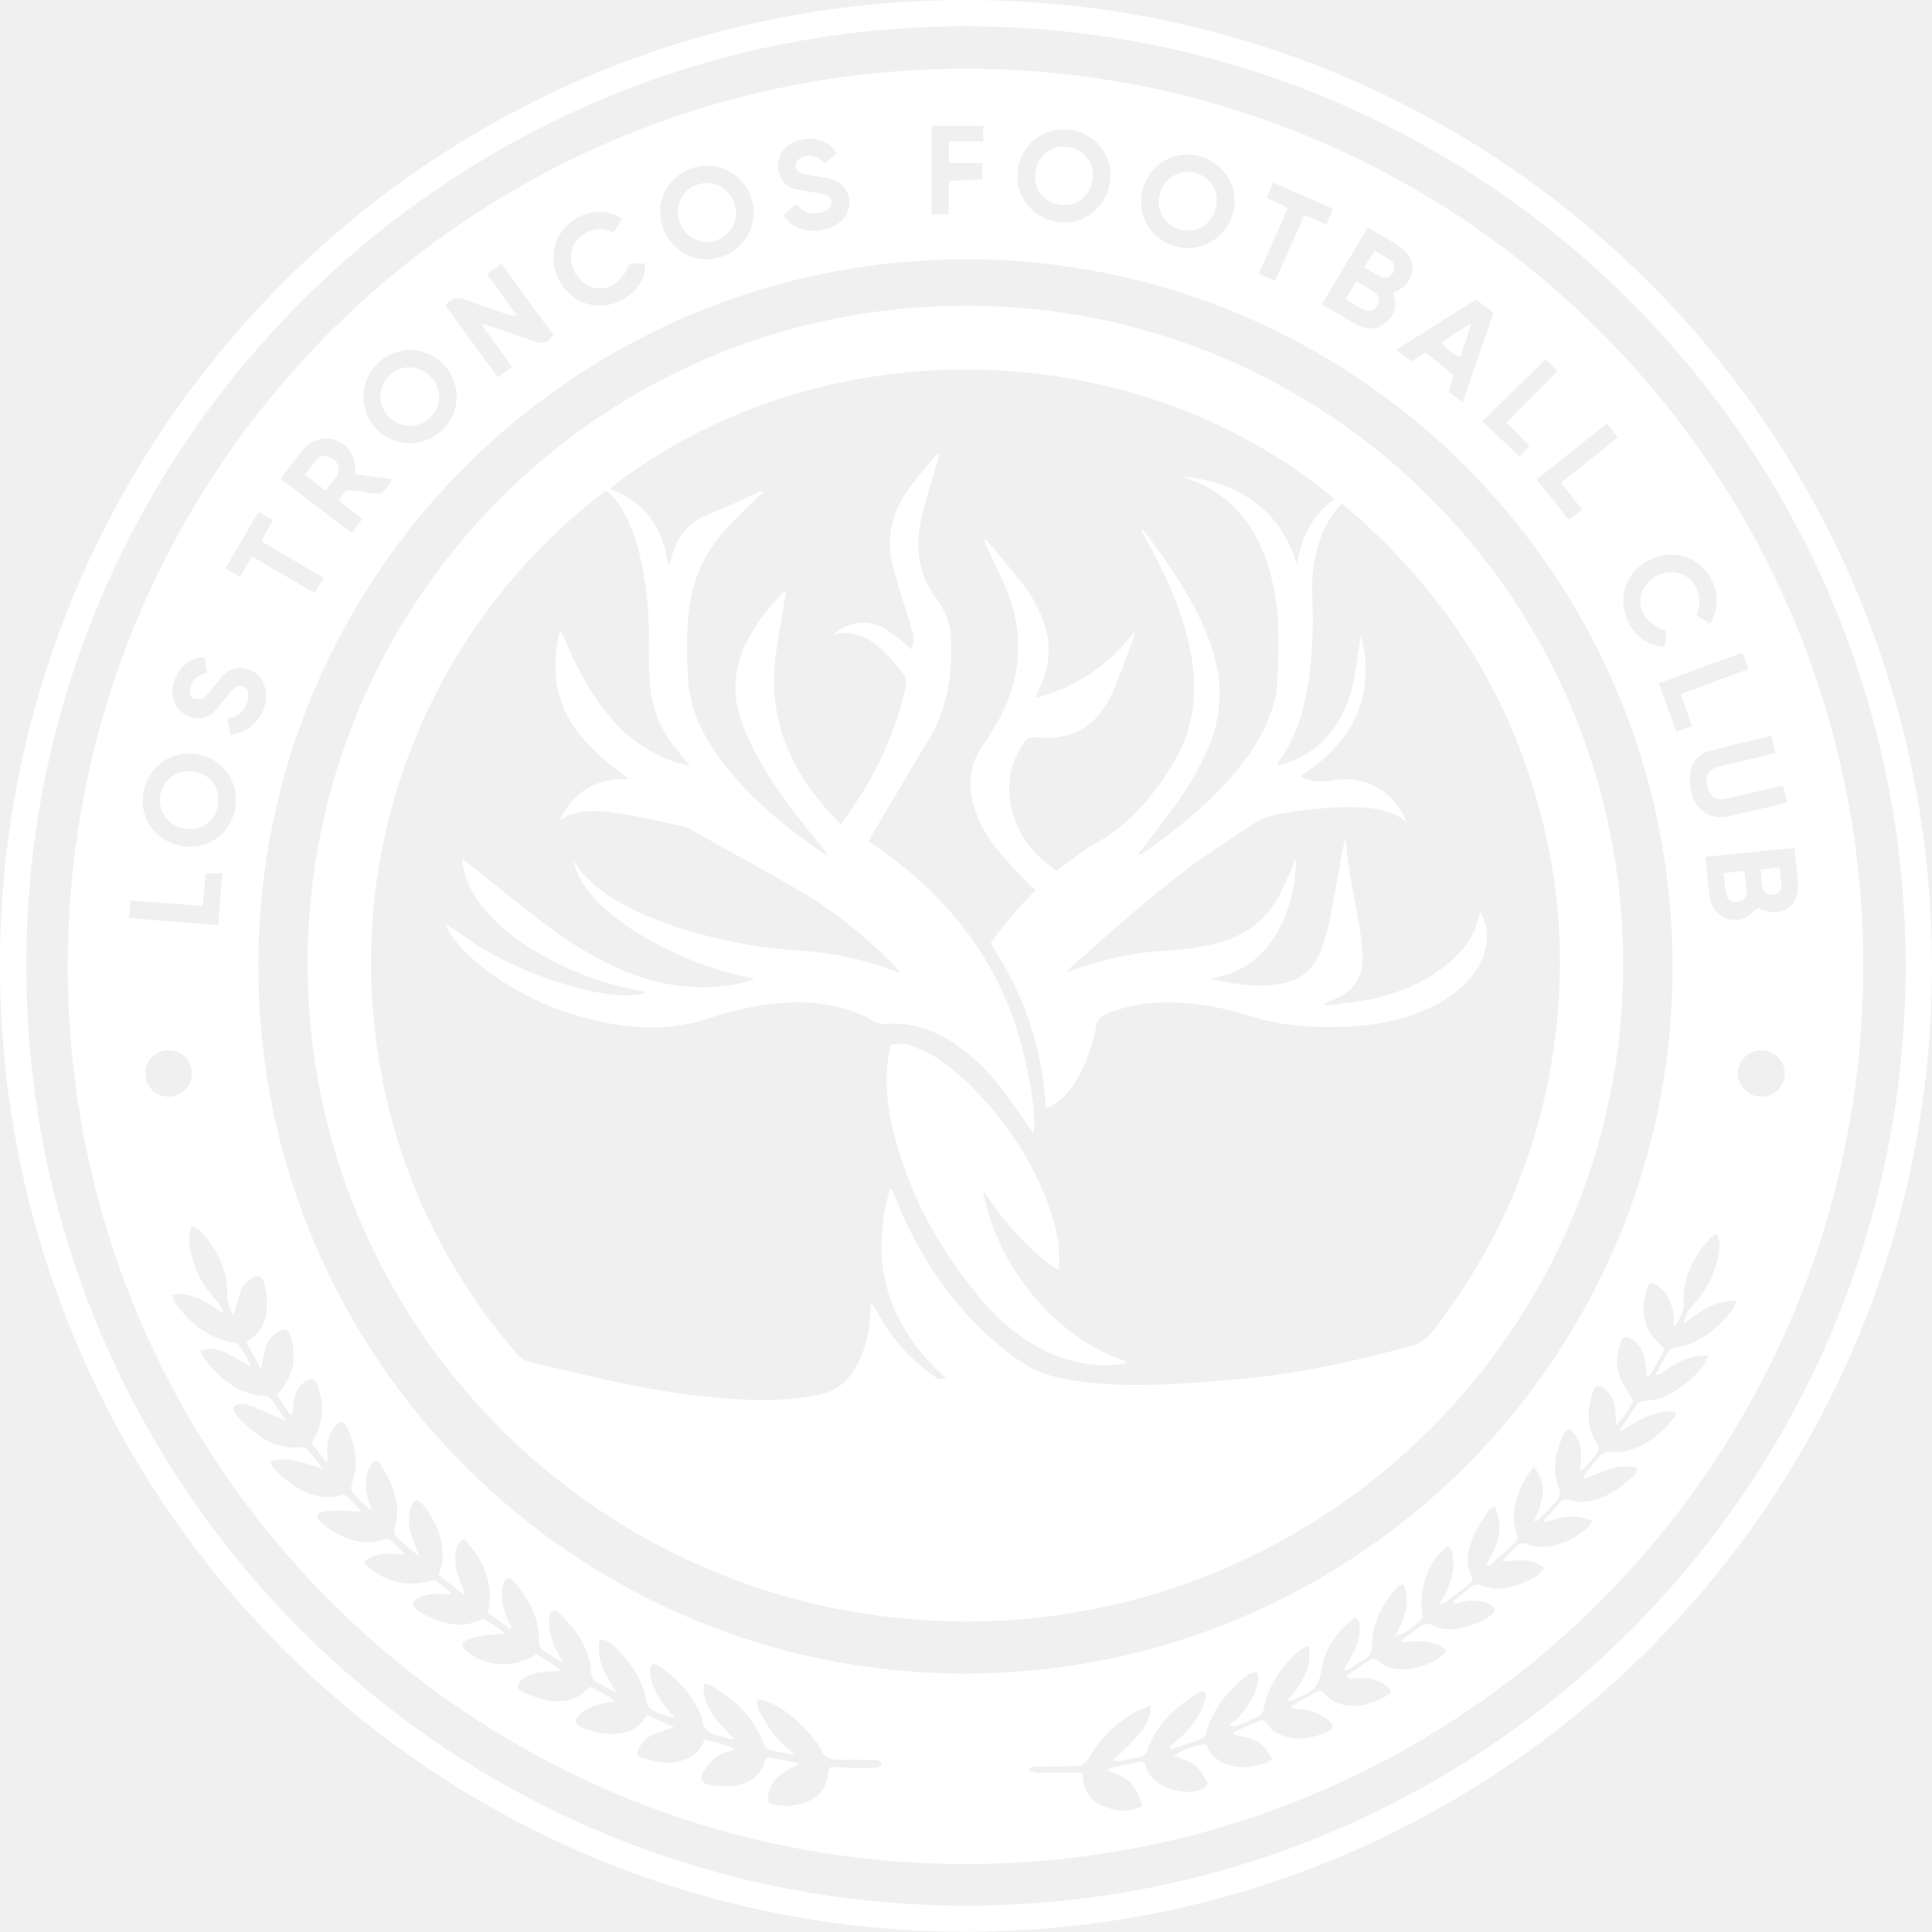
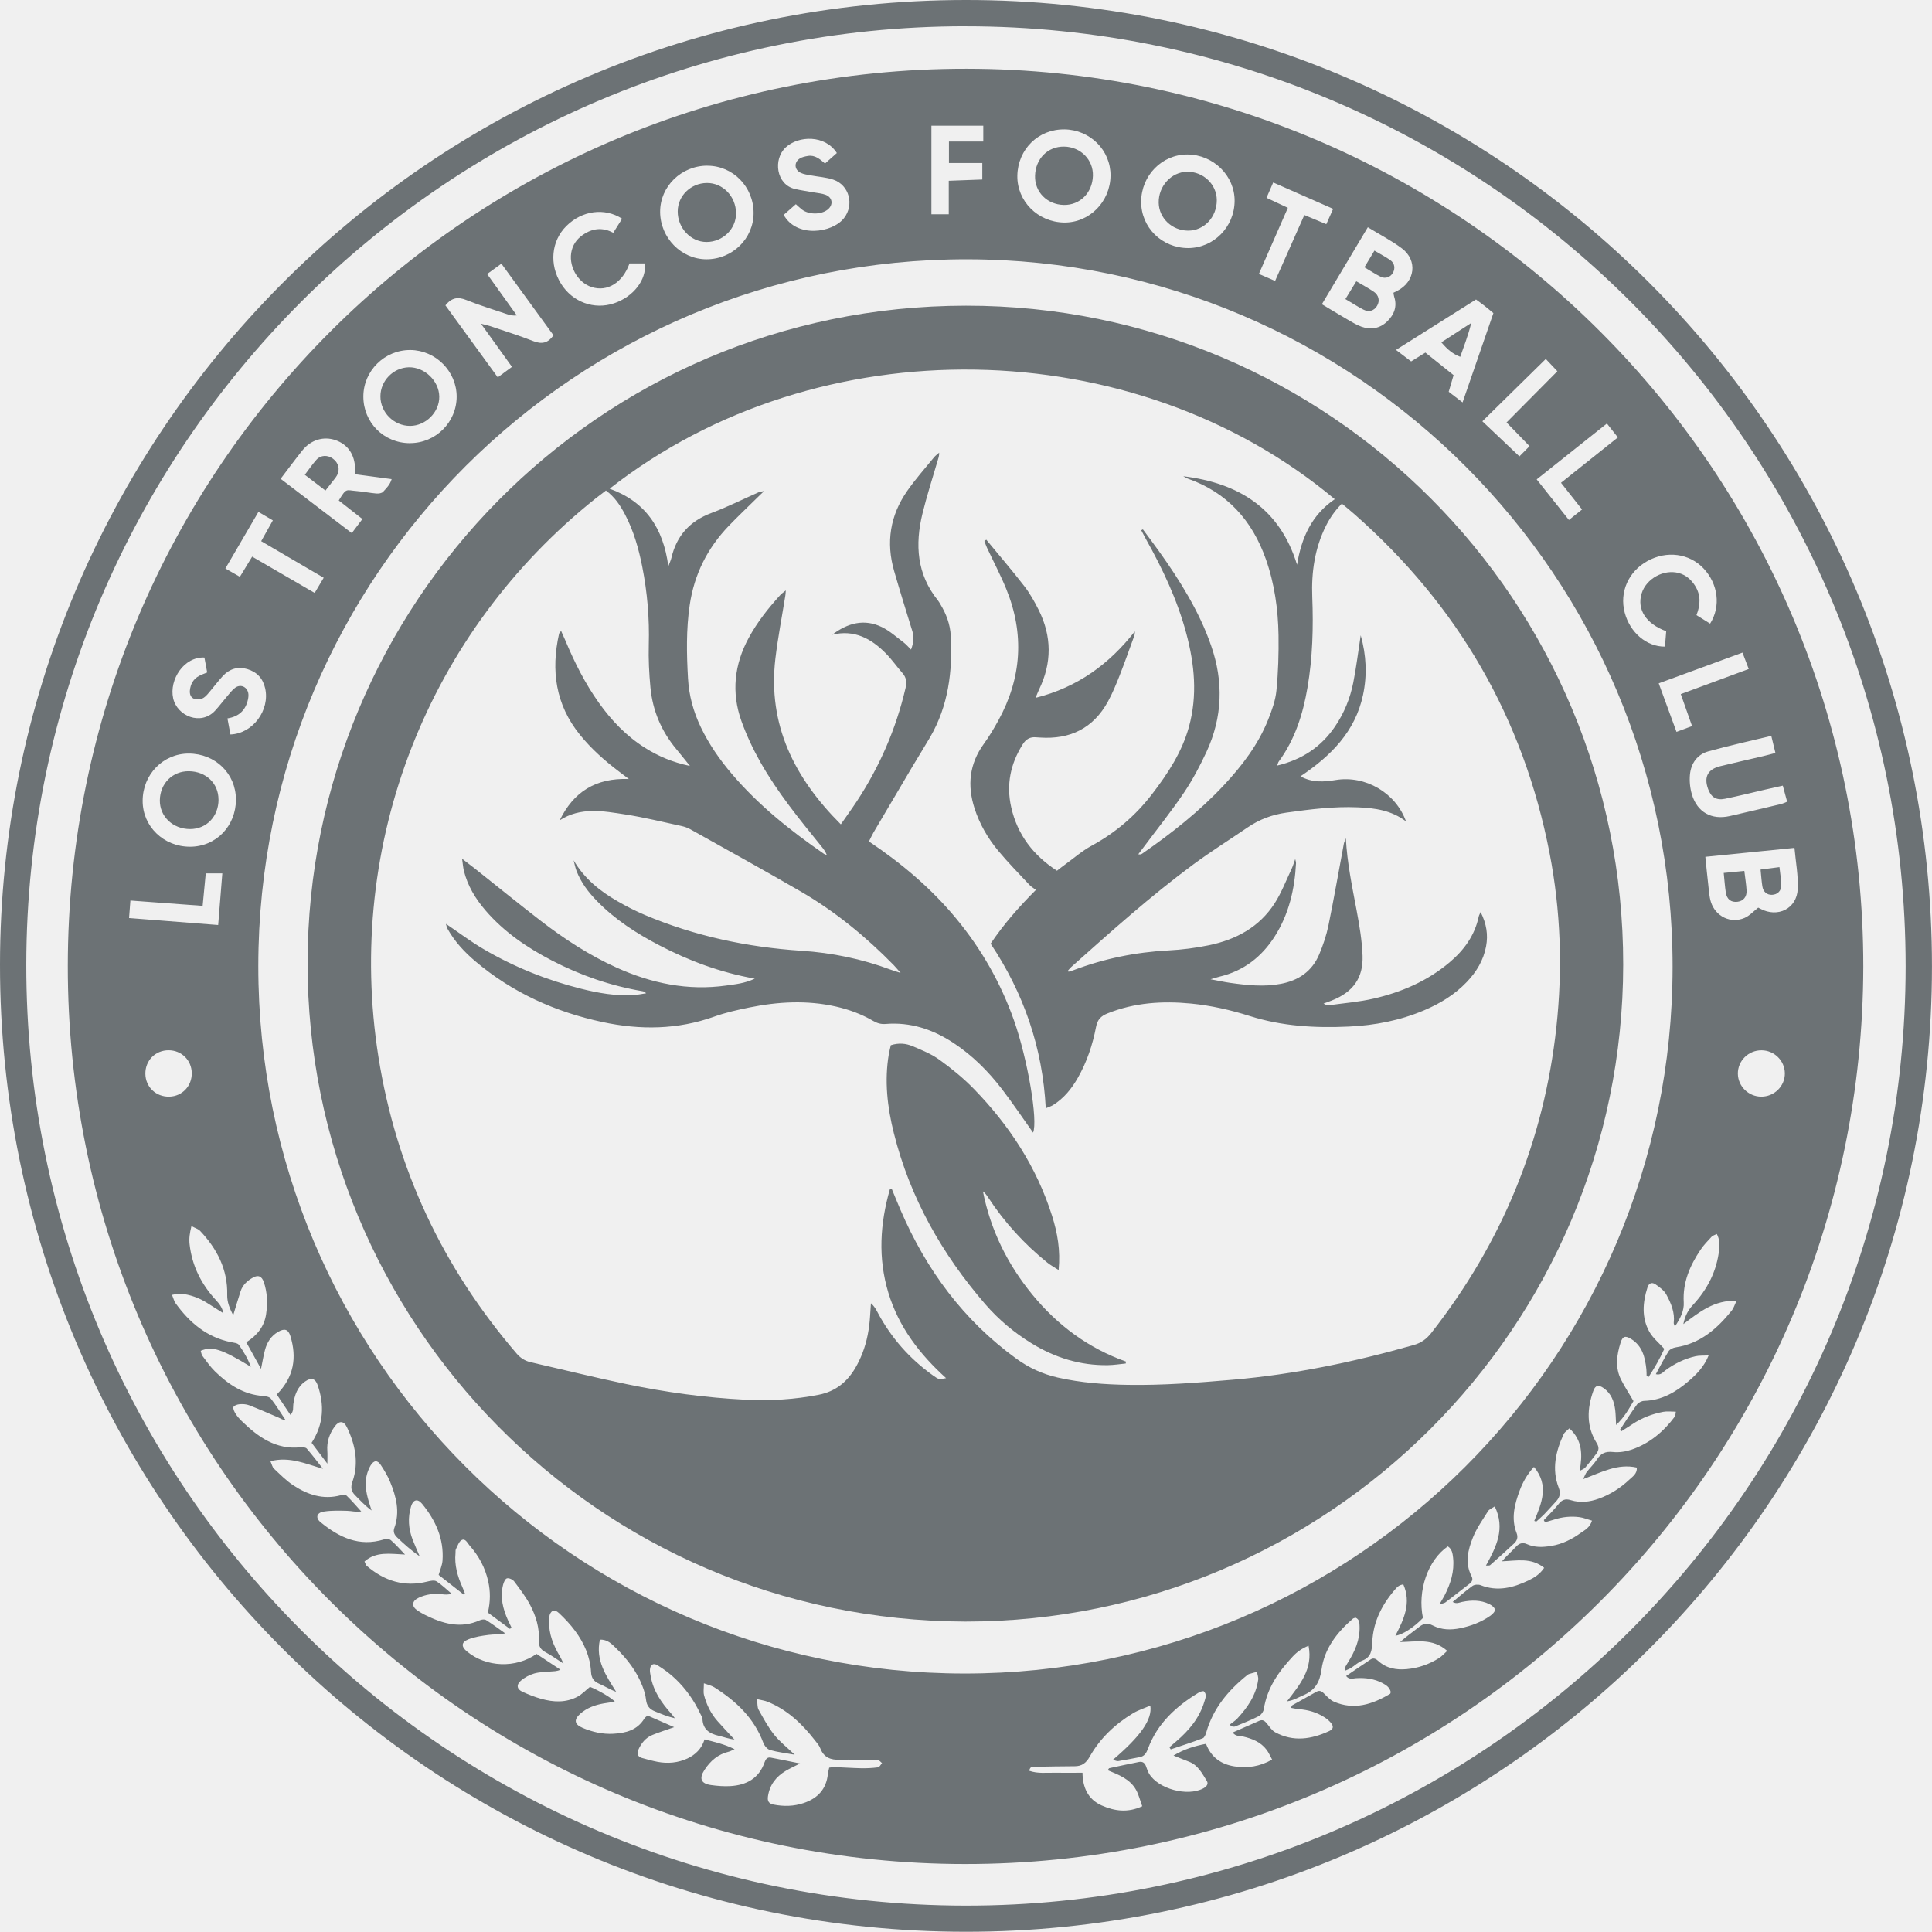
<svg xmlns="http://www.w3.org/2000/svg" width="700" height="700" fill="none">
-   <g fill="#fff" clip-path="url(#a)">
+   <g fill="#6c7275" clip-path="url(#a)">
    <path d="M349.822 699.914C156.301 699.814-.058 543.07 0 349.55.057 158.629 154.616.043 349.964 0c193.72-.043 350.079 156.73 350.022 350.221-.057 193.335-156.902 349.808-350.179 349.693h.015Zm0-690.402C162.128 9.512 9.74 161.757 9.526 349.45 9.312 537.743 161.5 690.26 349.793 690.445c187.964.186 340.595-152.273 340.652-340.266.058-188.222-152.359-340.667-340.638-340.653l.015-.014Z" />
    <path d="M675.107 350.236c-.343 179.852-145.548 325.242-325.471 325.142-179.938-.1-325.214-145.647-325.071-325.485.143-179.895 145.69-325.128 325.585-324.985 179.624.128 325.028 145.947 324.957 325.328Zm-69.096.1c.071-141.363-114.356-256.19-255.504-256.39-141.92-.214-256.846 114.313-256.918 256.018-.071 141.491 114.513 256.318 255.847 256.389 141.734.072 256.503-114.441 256.575-256.017ZM100.345 505.18c6.212-6.312 7.241-13.339 4.87-21.08-.771-2.514-2.142-2.885-4.456-1.542-2.557 1.485-4 3.784-4.742 6.527-.557 2.056-.885 4.17-1.442 6.883a3529.281 3529.281 0 0 0-5.342-9.626c4.114-2.599 6.556-5.884 7.184-10.211.571-3.899.471-7.812-.843-11.626-.728-2.099-1.985-2.685-3.913-1.614-2.056 1.143-3.77 2.685-4.513 5.028-.9 2.77-1.714 5.57-2.656 8.64-1.243-2.456-2.228-4.684-2.171-7.341.228-9.183-3.642-16.709-9.797-23.222-.686-.728-1.814-1.028-3.157-1.757-.642 2.571-.914 4.528-.671 6.627.9 7.855 4.285 14.525 9.597 20.252 1.171 1.271 2.185 2.542 2.657 4.699l-6.084-3.842a21.758 21.758 0 0 0-9.398-3.256c-.9-.1-1.856.242-3.142.442.557 1.357.757 2.285 1.257 2.999 5.084 7.027 11.34 12.383 20.152 14.14.985.199 2.37.314 2.828.971 1.628 2.371 3.184 4.827 4.327 7.955-10.554-6.456-14.025-7.57-18.167-5.799.2.6.243 1.328.615 1.828 1.456 1.928 2.842 3.956 4.556 5.627 4.87 4.771 10.368 8.427 17.48 8.912.972.072 2.286.329 2.8.986 1.914 2.471 3.556 5.156 5.298 7.755-1.085-.043-1.713-.543-2.427-.857-3.571-1.542-7.156-3.113-10.783-4.527-1.043-.4-2.285-.472-3.414-.386-.814.057-2.028.457-2.256 1.014-.243.628.314 1.7.757 2.428.6.971 1.385 1.857 2.213 2.656 5.942 5.77 12.368 10.44 21.323 9.512.743-.071 1.828 0 2.243.457 2.056 2.357 3.941 4.87 5.884 7.327-6.213-1.757-11.983-4.528-19.038-2.742.543 1.185.7 2.156 1.271 2.685 2.257 2.113 4.47 4.384 7.041 6.07 5.156 3.37 10.754 5.284 17.067 3.613.714-.186 1.828-.272 2.256.143 1.857 1.785 3.528 3.77 5.27 5.684-1.956.314-3.499-.172-5.055-.214-2.857-.072-5.77-.172-8.57.285-2.556.414-3.027 2.285-1.071 3.871 6.699 5.455 13.954 8.983 22.923 6.212.757-.228 1.985-.185 2.528.286 1.699 1.457 3.17 3.171 5.113 5.184-5.485-.243-10.483-1.199-14.682 2.528.371.757.471 1.271.771 1.543 6.427 5.512 13.682 7.84 22.108 5.698 1.029-.257 2.457-.543 3.2-.057 1.985 1.271 3.684 2.971 5.498 4.499-1.314.4-2.413.314-3.499.171-2.928-.357-5.77.029-8.441 1.271-2.527 1.186-2.685 3.114-.414 4.642a24.053 24.053 0 0 0 2.685 1.571c6.384 3.17 12.868 5.113 19.895 1.942.643-.285 1.714-.414 2.242-.071 2.371 1.499 4.628 3.199 6.927 4.813-2.199.514-4.127.314-6.013.571-2.485.329-5.041.686-7.341 1.614-2.599 1.043-2.627 2.614-.499 4.385 6.955 5.755 17.623 6.198 25.221.885 2.828 1.871 5.742 3.785 8.641 5.713-1.228.628-2.314.557-3.399.657-2.057.171-4.185.171-6.141.742a13.342 13.342 0 0 0-4.785 2.585c-1.742 1.514-1.457 3.114.6 4.042 2.199 1 4.47 1.9 6.784 2.542 4.427 1.243 8.926 1.457 13.125-.771 1.657-.885 2.999-2.342 4.527-3.57 3 1.142 8.141 4.184 9.041 5.413-1.414.2-2.785.357-4.128.599-3.099.543-6.027 1.614-8.412 3.714-2.456 2.185-2.142 3.884.843 5.141 3.556 1.5 7.255 2.342 11.126 2.128 4.513-.257 8.683-1.285 11.254-5.541.228-.372.643-.614 1.128-1.071 3.114 1.356 6.198 2.713 9.655 4.227-2.971 1.043-5.442 1.828-7.841 2.799-2.471 1-4.07 2.971-5.127 5.356-.6 1.385-.3 2.542 1.285 2.999 1.885.543 3.77 1.043 5.699 1.414 3.727.7 7.44.343 10.825-1.242 2.814-1.329 5.113-3.471 6.17-6.898 3.656.942 7.127 1.699 10.883 3.541-1.071.472-1.557.772-2.071.9-3.928.929-6.698 3.328-8.855 6.641-1.999 3.085-1.285 4.956 2.428 5.47 2.271.314 4.613.5 6.898.372 5.856-.329 10.412-2.757 12.468-8.641.372-1.071.957-1.928 2.228-1.685 3.357.628 6.684 1.328 10.626 2.128-2.142 1.099-3.727 1.799-5.184 2.67-3.528 2.114-5.856 5.085-6.456 9.298-.257 1.785.415 2.599 2.043 2.928 3.684.714 7.326.657 10.911-.557 5.027-1.7 8.169-4.985 8.755-10.44.086-.772.314-1.543.485-2.385.7-.086 1.257-.229 1.814-.215 3.228.129 6.456.357 9.669.429a40.983 40.983 0 0 0 6.213-.329c.542-.071.957-.985 1.442-1.528-.485-.4-.914-.985-1.456-1.142-.629-.186-1.372.028-2.057.014-3.913-.029-7.841-.229-11.754-.086-3.356.114-5.827-.828-7.113-4.184-.399-1.043-1.213-1.957-1.928-2.857-4.655-5.998-10.04-11.125-17.224-14.01-.999-.4-2.099-.529-3.784-.929.242 1.714.1 2.942.585 3.814 1.728 3.099 3.428 6.269 5.613 9.04 2.014 2.542 4.67 4.599 7.47 7.284-3.342-.6-6.199-.914-8.941-1.7-.985-.285-2.028-1.556-2.414-2.599-3.356-8.998-9.897-15.139-17.752-20.109-.986-.628-2.214-.871-3.785-1.457 0 1.814-.243 3.085.043 4.228.9 3.499 2.457 6.712 4.87 9.44 2 2.271 4.099 4.47 6.156 6.684-2.043-.186-3.828-.914-5.699-1.342-3.313-.757-5.713-2.257-5.884-6.056-.028-.643-.471-1.285-.771-1.914-2.228-4.741-5.199-8.983-8.969-12.596-1.971-1.9-4.228-3.557-6.57-4.985-1.585-.971-2.656-.143-2.728 1.728-.028.686.129 1.371.243 2.057.914 5.456 3.899 9.769 7.498 13.768.471.514.871 1.099 1.3 1.656-2.657-.599-4.97-1.571-7.298-2.527-1.871-.757-2.9-2.014-3.142-4.114-.186-1.699-.686-3.399-1.314-4.998-2.071-5.37-5.513-9.855-9.598-13.797-1.471-1.414-3.028-3.185-5.812-3.042-1.657 7.455 2.227 13.054 5.884 18.881-2.271-.814-4.156-2.057-6.199-2.928-1.971-.842-2.785-2.171-2.899-4.227-.314-5.599-2.514-10.526-5.798-14.954-1.7-2.299-3.699-4.413-5.785-6.383-1.713-1.614-3.184-.957-3.57 1.371-.071.457-.029.914-.043 1.385-.171 4.799 1.6 9.012 3.999 13.039.357.586.614 1.229 1.243 2.5-2.628-1.686-4.485-3.057-6.513-4.128-1.771-.928-2.528-2.142-2.428-4.127.257-4.628-1.042-8.969-3.156-12.968-1.6-3.028-3.714-5.799-5.784-8.555-.529-.7-1.871-1.328-2.628-1.128-.643.157-1.2 1.485-1.414 2.385-1.114 4.47-.057 8.683 1.771 12.768.4.899.842 1.771 1.271 2.656-.186.172-.357.343-.543.514a5018.886 5018.886 0 0 0-7.998-5.912c.943-4.028.943-7.641.129-11.312-1.114-4.97-3.428-9.269-6.784-13.039-.814-.914-1.485-2.642-2.856-1.914-1 .529-1.457 2.114-2.071 3.285-.2.371-.1.9-.143 1.371-.443 4.385.728 8.455 2.499 12.397.357.785.629 1.585.943 2.385-.143.1-.3.214-.443.314a3404.69 3404.69 0 0 1-9.112-7.141c.529-1.857 1.271-3.47 1.4-5.141.571-7.927-2.5-14.654-7.398-20.624-1.628-1.985-3.242-1.528-3.985.9-1.271 4.128-.957 8.198.6 12.197.771 1.985 1.671 3.927 2.499 5.898-3.013-2.042-5.627-4.398-8.169-6.826-.943-.9-1.528-1.986-1-3.414 2.128-5.827.672-11.382-1.556-16.781-.872-2.114-2.086-4.113-3.342-6.027-1.214-1.871-2.5-1.757-3.685.129-.371.585-.629 1.228-.886 1.87-1.528 3.871-.885 7.698.286 11.497.314 1 .628 1.986.943 2.971-2.343-1.685-4.099-3.628-5.956-5.498-1.471-1.472-1.7-2.885-.971-4.956 2.385-6.827 1.014-13.44-2.028-19.738-1.157-2.385-2.885-2.371-4.456-.171-1.857 2.613-2.871 5.484-2.628 8.755.1 1.271.014 2.556.014 4.655-2.256-2.984-4.013-5.312-5.712-7.555 4.455-6.869 4.641-13.782 2.199-20.894-.843-2.471-2.371-2.842-4.499-1.357-2.899 2.014-3.885 5.013-4.327 8.312-.157 1.171.242 2.485-1.043 3.828-1.742-2.6-3.313-4.956-4.956-7.413l.072-.057Zm476.445 45.774c-1.686-.486-3.057-1.057-4.47-1.257-3.114-.414-6.213-.114-9.227.871-1.099.357-2.213.643-3.327.971-.143-.257-.272-.514-.414-.771 1.785-1.914 3.713-3.727 5.312-5.784 1.257-1.614 2.543-2.057 4.456-1.457 3.442 1.071 6.856.657 10.183-.543 4.171-1.513 7.87-3.884 11.083-6.926 1.128-1.071 2.814-2.071 2.671-4.328-6.913-1.571-12.768 1.686-19.452 4.185.643-1.3.871-2.042 1.314-2.599 1.199-1.543 2.656-2.928 3.699-4.556 1.414-2.2 3.085-2.957 5.755-2.671 2.214.243 4.642-.129 6.77-.857 6.527-2.228 11.597-6.513 15.696-11.997.228-.314.171-.842.343-1.756-1.671 0-3.128-.215-4.499.042-3.999.743-7.755 2.171-11.169 4.442-1.371.914-2.756 1.771-4.141 2.657-.143-.186-.286-.386-.429-.572 2.028-3.07 3.985-6.184 6.156-9.154.528-.715 1.713-1.3 2.628-1.329 6.384-.185 11.496-3.199 16.11-7.169 2.813-2.428 5.527-5.085 7.226-9.283-1.899.1-3.37-.029-4.741.285-3.985.9-7.598 2.657-10.883 5.085-.914.671-1.671 1.87-3.499 1.413 1.614-2.956 2.999-5.727 4.641-8.34.457-.729 1.657-1.243 2.6-1.386 8.826-1.356 14.967-6.741 20.28-13.353.671-.828.985-1.957 1.728-3.499-8.041-.329-13.382 3.984-19.281 8.426.629-3.07 1.743-5.07 3.442-6.898 5.328-5.727 8.727-12.397 9.555-20.266.2-1.842.129-3.599-.871-5.484-.757.385-1.471.557-1.885.999-1.4 1.514-2.871 3.014-4.014 4.728-3.856 5.741-6.512 11.839-6.084 19.052.186 3.07-1.256 5.855-3.213 8.755-.243-.743-.457-1.057-.414-1.329.457-3.756-.971-7.083-2.657-10.211-.814-1.514-2.442-2.714-3.927-3.728-1.343-.928-2.442-.443-2.928 1.1-1.742 5.441-2.185 10.954.7 16.096 1.242 2.213 3.385 3.927 5.398 6.169-1.528 3.371-3.499 6.856-5.698 10.183-.529-.285-.714-.342-.714-.399-.043-.8 0-1.6-.086-2.385-.471-4.328-1.428-8.441-5.498-10.969-2.114-1.314-3.085-1.057-3.842 1.3-1.414 4.484-2.057 9.04.185 13.453 1.271 2.5 2.814 4.87 4.485 7.727-1.543 2.599-3.199 5.77-6.298 8.655-.129-2.2-.129-3.799-.315-5.37-.4-3.171-1.442-6.042-4.213-7.984-1.828-1.271-2.999-1.071-3.727 1-2.3 6.469-2.571 12.896 1.228 18.938.928 1.485.785 2.57-.086 3.756a94.742 94.742 0 0 1-4.099 5.127c-.371.428-1.014.628-1.999 1.185 1.057-5.884 1.057-11.054-3.728-15.424-.757.757-1.685 1.314-2.071 2.128-2.885 6.227-4.37 12.668-1.785 19.38.8 2.057.371 3.542-1.014 5.013-1.414 1.514-2.771 3.085-4.213 4.571-.928.956-1.957 1.813-2.942 2.713-.229-.1-.457-.186-.686-.286 2.685-6.426 5.456-12.867-.114-19.551-2.485 2.713-4.027 5.512-5.156 8.512-1.871 5.027-3.213 10.154-1.128 15.467.6 1.528.157 2.756-.914 3.756a409.19 409.19 0 0 1-8.698 7.869c-.228.2-.757.086-1.499.143 3.77-6.841 7.083-13.396 3.184-21.437-1.028.7-1.985 1.028-2.413 1.7-1.942 3.113-4.142 6.169-5.484 9.54-1.8 4.499-2.985 9.269-.5 14.053.571 1.086.257 1.971-.714 2.714-2.928 2.242-5.813 4.542-8.755 6.77-.429.328-1.071.357-2.157.699.829-1.442 1.371-2.313 1.843-3.213 2.199-4.27 3.613-8.726 3.099-13.625-.172-1.6-.4-3.185-1.914-4.156-7.241 4.97-11.068 16.096-9.012 25.936-3.17 3.328-7.398 6.127-9.983 6.427 3.071-5.942 5.856-11.84 2.856-18.624-.685.214-1.042.257-1.328.414-.4.229-.8.5-1.1.843-5.07 5.656-8.497 12.097-8.811 19.795-.129 2.985-.429 5.384-3.642 6.612-1.471.557-2.671 1.786-4.042 2.642-.614.386-1.314.614-2.014.943-.157-.5-.343-.771-.271-.914.357-.714.771-1.4 1.199-2.085 2.486-3.971 4.328-8.141 4.171-12.968-.043-1.286 0-2.542-1.443-3.185-.371.128-.757.171-.985.371-5.742 4.942-10.326 10.84-11.354 18.424-.643 4.67-2.414 7.555-6.627 9.326-1.757.743-3.371 1.814-5.899 2.199 4.742-6.126 9.484-11.696 7.827-20.151-2.485.999-4.227 2.285-5.699 3.87-5.112 5.456-9.326 11.426-10.511 19.081-.143.957-1.014 2.142-1.885 2.585-2.757 1.414-5.67 2.542-8.541 3.727-.414.172-.971-.043-1.471-.085-.128-.215-.243-.443-.371-.657.885-.7 1.871-1.314 2.642-2.128 3.728-4.028 6.812-8.455 7.584-14.068.128-.914-.3-1.9-.472-2.856-.942.257-1.899.485-2.842.785-.314.1-.6.343-.871.557-6.755 5.484-12.14 11.925-14.596 20.48-.243.829-.671 1.986-1.3 2.228-3.827 1.471-7.726 2.714-11.611 4.028a22.769 22.769 0 0 1-.457-.786c.814-.7 1.614-1.399 2.442-2.099 4.642-3.956 8.441-8.498 10.226-14.468.386-1.285.971-2.628-.286-3.742-.357.043-.599.043-.814.115-.328.114-.657.228-.957.4-8.169 4.955-14.995 11.139-18.409 20.366-.557 1.499-1.257 2.713-2.956 3.027-2.614.486-5.213 1.029-7.827 1.443-.528.086-1.128-.272-1.899-.486 9.997-8.483 14.353-14.653 13.539-19.623-2.171.943-4.37 1.628-6.284 2.785-6.513 3.942-11.94 9.083-15.696 15.753-1.271 2.271-2.842 3.442-5.456 3.427-4.727 0-9.454.115-14.167.2-.857.015-1.928-.357-2.257 1.443 3.028 1.1 6.213.657 9.326.714 3.2.057 6.399 0 9.969 0 .057 5.142 1.857 9.612 6.984 11.868 4.627 2.028 9.383 2.728 14.668.272-.815-2.185-1.286-4.214-2.257-5.956-2.199-3.927-6.284-5.441-10.226-7.084.257-.385.357-.7.514-.742a553.215 553.215 0 0 1 10.812-2.271c1.157-.229 2.013.285 2.456 1.414.386.957.657 1.985 1.186 2.856 3.356 5.513 13.81 8.355 19.566 5.342 1.128-.586 2.085-1.571 1.328-2.757-1.7-2.685-3.142-5.698-6.441-6.941-1.885-.714-3.742-1.485-5.613-2.228 3.77-2.285 7.627-3.47 11.768-4.256 1.9 4.984 5.585 7.484 10.441 8.198 4.613.671 9.069.071 13.51-2.485-.771-1.4-1.242-2.571-1.985-3.542-2.128-2.814-5.184-4.028-8.526-4.813-1.2-.271-2.714.043-3.771-1.457 3.399-1.499 6.541-2.885 9.683-4.256 1.172-.514 1.928.043 2.671.943.943 1.142 1.8 2.556 3.042 3.227 6.57 3.571 13.154 2.543 19.595-.442 1.542-.714 1.657-1.743.528-3.057-.657-.771-1.485-1.442-2.356-1.985-2.771-1.771-5.856-2.628-9.126-2.885-.943-.071-1.885-.3-2.942-.485.3-.557.357-.857.528-.943 2.899-1.642 5.813-3.271 8.726-4.884 1.271-.714 2.1-.043 2.985.871 1.014 1.028 2.1 2.185 3.385 2.742 7.298 3.142 13.925.943 20.295-2.842.157-.086.157-.414.257-.686-.357-1.571-1.5-2.428-2.871-3.156-3.056-1.642-6.312-2.057-9.712-1.842-1.128.071-2.456.657-3.584-.786 3.056-2.071 5.955-4.084 8.912-6.027 1.042-.685 1.928-.171 2.77.6 2.942 2.671 6.513 3.285 10.312 2.928 4.199-.386 8.112-1.743 11.682-4.013 1-.629 1.8-1.571 2.957-2.6-5.327-4.713-11.254-3.27-17.067-3.199 2.271-2.071 4.699-3.727 7.012-5.556 1.557-1.242 3.014-1.371 4.756-.471 3.214 1.671 6.627 1.728 10.112 1 3.884-.814 7.526-2.199 10.783-4.485.757-.528 1.785-1.542 1.699-2.213-.1-.757-1.185-1.6-2.028-2.014-3.142-1.528-6.441-1.5-9.812-.814-.999.2-2.07.871-3.484.028 2.556-2.099 4.77-4.084 7.183-5.812.7-.5 2.086-.6 2.928-.272 6.099 2.414 11.797.943 17.339-1.699 2.142-1.014 4.198-2.314 5.698-4.585-4.727-3.827-9.997-2.556-15.282-2.356 1.6-1.957 3.442-3.499 5.042-5.256 1.2-1.314 2.456-1.671 3.999-.971 2.87 1.3 5.87 1.128 8.84.643 3.942-.643 7.455-2.4 10.655-4.713 1.442-1.029 3.242-1.814 4.084-4.471l-.028.029Zm41.089-240.522c.385 3.728.657 6.812 1.028 9.897.257 2.171.343 4.413.986 6.47 1.671 5.284 7.212 7.941 12.196 5.784 1.814-.785 3.257-2.413 4.942-3.727.143.071.443.228.743.385 6.326 3.414 13.253 0 13.582-7.141.214-4.856-.729-9.783-1.186-14.896-10.983 1.1-21.48 2.157-32.305 3.242l.014-.014ZM495.597 82.321a80816.513 80816.513 0 0 1-16.653 27.907c3.199 1.914 6.127 3.713 9.112 5.441 1.685.972 3.371 2.028 5.184 2.685 3.4 1.229 6.67.686 9.298-1.828 2.571-2.456 3.785-5.455 2.585-9.069-.143-.414-.157-.871-.243-1.399.486-.243.886-.429 1.286-.629 6.569-3.285 7.583-11.083 1.742-15.453-3.742-2.8-7.969-4.97-12.311-7.64v-.015ZM385.655 46.888c-9.412-.143-16.882 7.198-17.053 16.752-.157 9.226 7.398 16.824 16.896 16.981 9.183.158 16.795-7.526 16.867-17.01.071-9.154-7.356-16.595-16.725-16.738l.015.015Zm44.816 42.988c9.241 0 16.782-7.626 16.853-17.052.071-9.14-7.698-16.81-17.081-16.853-9.241-.029-16.739 7.612-16.781 17.095-.043 9.326 7.512 16.796 17.009 16.81Zm-269.085 20.766c6.312 8.684 12.582 17.296 18.966 26.079 1.885-1.4 3.413-2.528 5.142-3.799-3.742-5.213-7.27-10.126-11.226-15.625 1.6.415 2.471.586 3.313.857 5.228 1.786 10.512 3.414 15.653 5.442 3.042 1.199 5.242.771 7.313-2.1-6.227-8.569-12.483-17.181-18.881-25.964-1.928 1.4-3.471 2.513-5.17 3.756 3.727 5.184 7.241 10.097 10.754 14.996-1.428.157-2.513-.1-3.556-.457-4.899-1.657-9.869-3.171-14.668-5.099-2.97-1.199-5.284-1.014-7.626 1.9l-.014.014ZM85.477 289.68c0-9.369-7.455-16.638-17.095-16.652-9.27-.015-16.682 7.569-16.696 17.124-.028 9.269 7.584 16.638 17.167 16.638 9.383 0 16.624-7.441 16.639-17.11h-.015ZM256.318 60.027c-9.441-.029-17.182 7.526-17.139 16.738.029 9.384 7.641 17.167 16.782 17.181 9.426 0 17.081-7.512 17.081-16.78 0-9.47-7.441-17.096-16.71-17.125l-.014-.014Zm-107.815 100.53c9.341.029 16.982-7.583 16.953-16.895-.029-9.126-7.612-16.753-16.738-16.838-9.327-.086-17.039 7.512-17.067 16.809-.029 9.441 7.398 16.91 16.852 16.939v-.015Zm-46.816 12.926c8.712 6.655 17.124 13.068 25.779 19.666 1.357-1.8 2.557-3.399 3.842-5.099-3.056-2.399-5.841-4.584-8.569-6.727 2.856-4.713 2.613-3.699 6.441-3.413 2.414.186 4.799.7 7.198.9.814.071 1.971-.1 2.442-.629 1.171-1.299 2.514-2.57 3.085-4.584-4.556-.6-8.855-1.171-13.239-1.757v-1.956c-.1-5.142-2.614-8.841-7.084-10.398-4.342-1.514-8.969-.128-12.054 3.742-2.585 3.242-5.056 6.584-7.841 10.24v.015Zm439.398-60.027c-1.286-1.057-2.242-1.886-3.228-2.657-1.042-.814-2.114-1.585-3.07-2.285-9.826 6.184-19.224 12.111-28.993 18.267 2.143 1.628 3.842 2.927 5.485 4.17 1.856-1.143 3.413-2.114 5.17-3.199 3.413 2.728 6.812 5.441 10.211 8.169-.628 2.114-1.171 3.97-1.771 6.027 1.614 1.243 3.171 2.442 5.027 3.856 3.828-11.083 7.456-21.594 11.169-32.348Zm100.702 153.159c-7.884 1.914-15.439 3.542-22.851 5.627-4.014 1.128-6.27 4.37-6.641 8.469a19.432 19.432 0 0 0 .714 7.141c1.942 6.441 7.126 9.312 13.696 7.827 6.184-1.4 12.354-2.871 18.524-4.342.742-.171 1.428-.528 2.285-.857-.557-2.057-1.043-3.885-1.571-5.827-2.385.528-4.413.986-6.427 1.443-4.827 1.114-9.64 2.327-14.496 3.313-3.199.657-5.07-.571-6.156-3.571-1.571-4.37-.1-7.14 4.499-8.254 5.156-1.257 10.326-2.414 15.482-3.628 1.414-.329 2.827-.728 4.427-1.143-.514-2.113-.928-3.87-1.5-6.198h.015Zm-558.31-.5c8.156-.3 14.383-8.855 12.597-16.724-.814-3.599-2.984-5.927-6.47-6.97-3.413-1.014-6.412-.1-8.826 2.457-1.5 1.585-2.785 3.37-4.213 5.027-.9 1.043-1.728 2.257-2.856 2.957-.843.514-2.185.642-3.17.385-1.358-.357-1.872-1.671-1.743-3.042.214-2.314 1.242-4.199 3.342-5.313.885-.471 1.842-.8 2.928-1.242-.357-1.914-.686-3.685-1-5.413-7.412-.343-12.825 8.026-11.326 14.767 1.443 6.456 10.04 9.998 15.168 4.513 1.485-1.599 2.785-3.37 4.213-5.027.971-1.128 1.885-2.385 3.042-3.27 1.9-1.443 4.285-.472 4.784 1.856.158.757.058 1.614-.114 2.385-.842 3.885-3.299 6.184-7.426 6.827.385 2.071.714 3.856 1.085 5.856l-.014-.029Zm141.92-186.879c-6.398-4.099-14.51-2.956-20.166 2.628-5.513 5.441-6.312 13.982-1.942 20.966 4.142 6.627 11.954 9.497 19.223 7.055 6.956-2.342 11.769-8.483 11.154-14.439h-5.584c-2.485 6.998-8.055 10.412-13.739 8.555-5.227-1.7-8.598-7.97-7.184-13.34.714-2.727 2.428-4.64 4.799-6.07 3.299-1.984 6.712-2.127 10.24-.256l3.214-5.113-.015.014Zm58.542-1.4c4.656 8.455 17.624 6.599 21.851 1.2 3.771-4.813 1.943-11.968-3.842-13.939-2.585-.885-5.413-1.028-8.126-1.542-1.243-.243-2.542-.386-3.671-.914-2.37-1.1-2.556-3.828-.357-5.228.829-.528 1.914-.742 2.914-.914 2.542-.428 4.327 1.129 6.213 2.742 1.499-1.328 2.913-2.599 4.284-3.798-4.213-6.627-13.868-6.37-18.523-2.043-4.642 4.313-3.457 13.454 3.299 15.053 2.228.529 4.527.829 6.784 1.243 1.471.271 3.013.357 4.384.885 2.599 1 2.842 3.77.614 5.442-2.371 1.77-6.669 1.77-9.112-.043-.785-.586-1.485-1.285-2.299-2-1.542 1.357-2.914 2.557-4.385 3.856h-.028Zm319.758 150.86c-7.355-2.685-10.654-7.883-8.912-13.639 1.642-5.398 8.012-8.926 13.496-7.426 2.571.699 4.428 2.342 5.856 4.57 2.157 3.399 1.999 6.941.528 10.668 1.743 1.086 3.342 2.086 4.942 3.085 3.97-6.284 2.899-14.41-2.371-19.994-5.17-5.47-13.339-6.556-20.323-2.7-6.927 3.828-10.226 11.312-8.241 18.738 1.914 7.184 7.912 12.34 14.568 12.283.143-1.771.3-3.571.457-5.585ZM343.823 59.07v-7.784h12.44v-5.74h-18.796v32.09h6.285v-12.14c4.256-.156 8.212-.299 12.153-.456v-5.97h-12.096.014Zm139.22 16.61c-7.498-3.3-14.51-6.384-21.737-9.569-.871 2-1.6 3.656-2.428 5.556a2602.13 2602.13 0 0 0 7.741 3.627c-3.556 8.112-6.97 15.896-10.497 23.951 2.071.9 3.899 1.685 5.87 2.542 3.613-8.14 7.055-15.91 10.597-23.88 2.728 1.144 5.241 2.186 7.955 3.314.857-1.913 1.599-3.556 2.485-5.555l.014.014ZM93.633 185.465c-4.028 6.898-7.942 13.611-11.97 20.509 1.929 1.114 3.5 2.014 5.257 3.013 1.528-2.513 2.927-4.827 4.441-7.312a17151 17151 0 0 0 22.651 13.154c1.143-1.928 2.171-3.642 3.271-5.499-7.712-4.513-15.067-8.812-22.651-13.253 1.457-2.6 2.785-4.971 4.227-7.541l-5.227-3.071Zm488.584-32.02c-8.655 6.884-16.996 13.525-25.451 20.252 4.042 5.084 7.798 9.811 11.683 14.696 1.757-1.4 3.156-2.528 4.756-3.799-2.628-3.328-5.027-6.37-7.627-9.669 6.97-5.556 13.754-10.968 20.609-16.438-1.442-1.829-2.585-3.271-3.97-5.028v-.014ZM73.409 328.213c-8.94-.657-17.495-1.285-26.165-1.928-.185 2.385-.328 4.27-.485 6.341 10.94.857 21.451 1.685 32.291 2.528.514-6.427 1-12.425 1.5-18.724h-5.998c-.358 3.799-.729 7.541-1.129 11.769l-.014.014Zm534.015-63.04c2.028-.757 3.699-1.372 5.642-2.1-1.4-3.985-2.714-7.698-4.085-11.583a16315.57 16315.57 0 0 0 24.622-9.097c-.8-2.1-1.514-3.942-2.271-5.941-10.283 3.77-20.18 7.412-30.349 11.139 2.2 5.999 4.271 11.655 6.441 17.567v.015Zm-61.583-112.099a23506.8 23506.8 0 0 1 18.423-18.567c-1.356-1.442-2.685-2.842-4.198-4.441a34613.99 34613.99 0 0 1-22.98 22.579c4.627 4.385 9.026 8.541 13.425 12.711.971-.971 2.242-2.256 3.67-3.699-2.785-2.871-5.484-5.656-8.34-8.598v.015ZM69.481 388.811c-.057-4.67-3.684-8.255-8.354-8.283-4.814-.029-8.513 3.699-8.455 8.526.057 4.799 3.856 8.412 8.697 8.283 4.642-.128 8.17-3.841 8.112-8.526Zm568.607 8.526c4.756.043 8.655-3.813 8.597-8.483-.057-4.556-3.827-8.284-8.426-8.312-4.756-.043-8.655 3.813-8.598 8.483.058 4.556 3.828 8.27 8.427 8.312Z" />
    <path d="M624.534 316.287c2.828-.271 5.056-.499 7.47-.728.314 2.599.685 4.842.814 7.098.128 2.3-1.186 3.813-3.271 4.071-2.328.285-3.87-.857-4.256-3.357-.343-2.228-.485-4.484-.757-7.069v-.015ZM644.729 314.16c.257 2.399.614 4.427.671 6.469.057 2.143-1.385 3.514-3.371 3.585-1.828.057-3.184-1.071-3.499-3.099-.3-1.914-.414-3.842-.642-6.056 2.242-.285 4.256-.557 6.855-.885l-.014-.014ZM487.457 108.371c1.442-2.356 2.627-4.284 3.956-6.455 2.242 1.328 4.356 2.442 6.312 3.77 1.871 1.271 2.271 3.314 1.243 5.085-1.071 1.842-2.971 2.456-5.027 1.385-2.114-1.1-4.114-2.399-6.484-3.799v.014ZM494.354 96.846c1.343-2.243 2.4-4 3.628-6.041 2.085 1.242 4.013 2.227 5.77 3.456 1.571 1.114 1.842 3.028.914 4.613-.928 1.585-2.714 2.242-4.456 1.385-1.928-.957-3.742-2.17-5.856-3.413ZM385.541 53.114c5.984.086 10.625 4.785 10.44 10.598-.186 6.14-4.699 10.654-10.54 10.54-6.084-.129-10.612-4.728-10.426-10.597.2-6.184 4.627-10.626 10.511-10.54h.015ZM440.869 72.51c.014 6.17-4.614 11.082-10.412 11.053-5.798-.028-10.526-4.513-10.64-10.082-.129-6.027 4.57-11.169 10.283-11.255 5.884-.085 10.754 4.57 10.769 10.298v-.015ZM79.179 289.709c0 6.141-4.385 10.683-10.297 10.683-6.27 0-11.069-4.585-10.969-10.483.1-6.07 4.613-10.555 10.54-10.483 6.199.071 10.726 4.413 10.712 10.283h.014ZM255.989 87.677c-5.727 0-10.497-5.085-10.44-11.14.043-5.599 4.742-10.169 10.512-10.24 5.812-.072 10.554 4.813 10.625 10.94.057 5.684-4.798 10.44-10.697 10.44ZM148.618 154.316c-5.87.029-10.812-4.884-10.783-10.754.028-5.613 4.67-10.354 10.283-10.483 5.713-.129 10.968 4.927 11.04 10.626.071 5.613-4.87 10.583-10.555 10.611h.015ZM117.926 177.739c-2.628-2-4.885-3.728-7.484-5.713 1.485-1.943 2.742-3.828 4.242-5.484 1.571-1.714 4.056-1.743 5.955-.343 2.043 1.499 2.643 3.927 1.443 6.084-.271.5-.643.957-.986 1.399-.971 1.257-1.97 2.5-3.17 4.042v.015ZM522.219 124.039c3.37-2.186 6.727-4.356 10.84-7.013-1.157 4.727-2.685 8.455-3.985 12.254-2.556-.985-4.427-2.414-6.855-5.241ZM349.807 587.53c-133.993-.4-238.508-109.128-238.365-238.68.143-129.323 104.615-238.008 238.551-238.094 131.751-.085 238.251 106.929 238.122 238.794-.128 131.38-106.871 237.98-238.294 237.98h-.014Zm-27.421-156.587c.243-.043.5-.086.742-.114 1.057 2.527 2.071 5.07 3.157 7.583 9.297 21.637 22.794 39.99 42.017 53.915 4.57 3.313 9.512 5.555 14.996 6.798 8.369 1.885 16.867 2.513 25.422 2.642 12.711.2 25.35-.786 38.004-1.871 22.266-1.914 44.003-6.455 65.454-12.554 2.714-.771 4.642-2.142 6.356-4.327 25.622-32.677 40.875-69.568 45.373-110.885 2.3-21.152 1.571-42.189-2.47-63.041-9.512-48.944-33.22-89.79-70.624-122.724-1.457-1.286-2.957-2.499-4.628-3.899-2.471 2.499-4.284 5.113-5.741 7.998-4.099 8.155-5.342 16.895-4.984 25.879.428 10.982.128 21.922-1.729 32.762-1.642 9.641-4.541 18.824-10.425 26.836-.229.3-.286.714-.572 1.443 9.084-2.171 15.967-6.784 20.98-14.168 3.285-4.842 5.47-10.183 6.599-15.867 1.114-5.599 1.785-11.283 2.699-17.181 2.042 7.255 2.371 14.41.843 21.608-2.814 13.311-11.683 22.137-22.68 29.507 4.327 2.356 8.555 2.028 12.796 1.328 10.712-1.757 21.752 4.613 25.451 14.996-5.327-4.056-11.326-4.842-17.467-5.099-8.683-.371-17.252.714-25.836 1.914-5.156.728-9.783 2.442-14.053 5.356-6.57 4.484-13.325 8.712-19.724 13.439-15.51 11.468-29.863 24.351-44.245 37.176-.471.428-.857.957-1.328 1.485.271.1.385.2.485.171.557-.157 1.1-.314 1.643-.514 11.083-4.199 22.537-6.541 34.391-7.169a98.692 98.692 0 0 0 14.739-1.885c9.826-2.028 18.295-6.584 23.836-15.239 2.457-3.842 4.113-8.212 6.084-12.368.472-1 .786-2.071 1.343-3.628.185.885.3 1.185.285 1.485-.485 9.469-2.585 18.51-7.74 26.593-4.728 7.398-11.226 12.44-19.881 14.511-.871.214-1.728.5-3.342.971 2.885.528 5.027 1.014 7.184 1.314 6.07.842 12.14 1.499 18.252.343 6.47-1.214 11.354-4.556 13.925-10.669 1.428-3.371 2.614-6.927 3.356-10.512 2.014-9.826 3.714-19.709 5.57-29.563.129-.686.486-1.343.729-2 .471 8.941 2.285 17.51 3.899 26.122 1.014 5.427 1.956 10.926 2.156 16.424.286 8.112-3.499 13.182-11.054 16.196-1.014.4-2.057.771-3.085 1.157.886.557 1.657.642 2.4.543 5.241-.729 10.568-1.157 15.71-2.343 10.111-2.313 19.509-6.355 27.535-13.125 5.242-4.413 9.141-9.74 10.583-16.61.1-.457.357-.871.686-1.628 2.128 4.242 2.77 8.227 1.97 12.468-.956 5.056-3.513 9.241-6.998 12.883-4.37 4.584-9.683 7.798-15.467 10.254-8.712 3.685-17.852 5.456-27.25 5.884-12.168.571-24.208-.114-35.919-3.827-6.941-2.2-14.039-3.814-21.28-4.513-10.326-1-20.495-.358-30.278 3.584-2.385.957-3.613 2.271-4.113 4.856-1.242 6.484-3.313 12.711-6.612 18.481-2.257 3.956-5.07 7.441-8.998 9.883-.7.443-1.542.671-2.614 1.128-1.142-21.994-7.997-41.689-19.98-59.627 4.784-7.084 10.226-13.296 16.41-19.48-.971-.743-1.7-1.143-2.242-1.714-3.856-4.128-7.841-8.155-11.44-12.497-3.771-4.541-6.713-9.654-8.555-15.324-2.685-8.327-1.885-16.11 3.342-23.337 1.957-2.699 3.685-5.584 5.284-8.512 8.469-15.41 9.512-31.349 2.871-47.644-2.085-5.113-4.685-10.026-7.027-15.039-.357-.757-.6-1.571-.9-2.371.229-.143.472-.3.7-.443 4.599 5.584 9.326 11.083 13.754 16.81 2.028 2.628 3.685 5.584 5.184 8.569 4.813 9.598 4.87 19.281.143 28.964-.371.771-.671 1.585-1.243 2.956 15.268-3.827 26.693-12.254 35.962-24.065a3.966 3.966 0 0 1-.228 1.685c-1.743 4.771-3.414 9.555-5.27 14.268-1.271 3.214-2.585 6.441-4.242 9.455-5.313 9.683-13.696 13.782-24.593 13.039-.457-.028-.929-.043-1.386-.086-2.185-.228-3.699.643-4.884 2.528-4.47 7.07-6.027 14.668-4.171 22.851 2.257 9.955 8.013 17.396 16.568 22.966 1.099-.843 1.985-1.571 2.913-2.228 3.171-2.3 6.17-4.942 9.583-6.798 8.669-4.713 15.953-10.912 21.952-18.724 5.727-7.455 10.854-15.239 13.382-24.422 3.127-11.354 2.028-22.637-.972-33.834-3.241-12.111-8.554-23.351-14.667-34.248a130.577 130.577 0 0 1-1.657-3.114l.6-.314c7.841 10.412 15.367 21.038 20.952 32.877a93.486 93.486 0 0 1 3.784 9.284c4.528 13.01 4.114 25.878-1.671 38.404-2.37 5.113-5.041 10.154-8.169 14.81-4.499 6.684-9.569 12.997-14.396 19.466-.714.957-1.443 1.914-2.171 2.871.686.157 1.086 0 1.428-.229 10.655-7.369 20.78-15.367 29.65-24.864 6.569-7.041 12.382-14.654 15.981-23.68 1.357-3.399 2.656-6.984 2.999-10.583.657-6.641.857-13.368.757-20.037-.157-9.369-1.442-18.61-4.584-27.522-4.97-14.082-14.039-24.193-28.336-29.206-.557-.2-1.057-.557-1.585-.843 20.08 2.457 34.976 11.654 41.218 32.063 1.585-9.797 5.327-18.109 13.667-23.751-72.652-60.812-187.05-63.097-262.73-3.799 12.897 4.642 19.452 14.168 21.266 28.121.571-1.542.928-2.256 1.1-3.013 1.871-8.055 6.655-13.368 14.467-16.296 5.827-2.171 11.397-4.984 17.096-7.498.414-.185.899-.214 2.056-.485-1.356 1.314-2.185 2.113-2.999 2.913-3.285 3.242-6.641 6.413-9.84 9.74-7.727 8.055-12.511 17.567-14.139 28.693-1.3 8.855-1.114 17.681-.614 26.578.357 6.242 1.956 12.026 4.613 17.596 2.956 6.184 6.826 11.768 11.254 16.967 9.654 11.34 21.166 20.537 33.362 28.963.315.215.715.3 1.072.443-.543-1.371-1.329-2.356-2.128-3.327-7.855-9.684-15.739-19.352-21.895-30.235-2.713-4.799-5.098-9.855-6.941-15.025-3.67-10.326-2.585-20.423 2.657-30.078 3.099-5.727 7.098-10.782 11.468-15.567.486-.528 1.114-.928 1.971-1.642-.071.914-.086 1.371-.157 1.813-1.214 7.627-2.699 15.211-3.613 22.866-2.842 24.079 6.926 43.317 23.708 60.084 1.942-2.799 3.899-5.484 5.727-8.255 8.326-12.64 14.267-26.322 17.709-41.075.486-2.056.372-3.799-1.085-5.456-2.057-2.328-3.842-4.927-6.013-7.126-5.313-5.399-11.44-8.755-19.466-6.798 5.57-4.214 11.568-5.913 18.052-2.743 2.842 1.4 5.285 3.628 7.855 5.556.886.671 1.614 1.557 2.657 2.571.9-2.385 1.185-4.399.5-6.598-2.257-7.27-4.499-14.539-6.613-21.837-3.013-10.398-1.471-20.167 4.713-29.021 2.957-4.242 6.427-8.141 9.698-12.154.528-.657 1.256-1.157 1.899-1.728.043 1.185-.328 2.128-.614 3.085-1.842 6.298-3.87 12.553-5.427 18.937-2.757 11.255-2.085 22.009 5.57 31.478.357.442.628.971.928 1.456 2.128 3.514 3.528 7.27 3.742 11.383.685 12.897-.857 25.351-7.484 36.748-2.085 3.584-4.313 7.098-6.427 10.668a5784.251 5784.251 0 0 0-14.067 23.837c-.572.971-1.029 2.028-1.671 3.27 11.868 7.955 22.594 17.01 31.62 27.936 9.14 11.04 16.124 23.294 20.909 36.818 4.998 14.14 8.769 36.448 6.941 40.747-3.685-5.185-7.284-10.555-11.197-15.667-4.999-6.542-10.783-12.326-17.71-16.882-7.455-4.898-15.524-7.569-24.522-6.826-1.714.142-3.114-.3-4.556-1.143-4.213-2.442-8.755-4.113-13.511-5.184-10.44-2.343-20.88-1.757-31.249.342-4.284.872-8.597 1.829-12.71 3.3-13.368 4.784-26.893 4.913-40.575 1.985-17.096-3.656-32.62-10.655-46.031-21.994-3.985-3.371-7.512-7.184-10.083-11.769-.314-.571-.414-1.271-.586-1.814 4.628 3.128 8.955 6.413 13.611 9.141 11.097 6.512 22.98 11.268 35.462 14.396 6.17 1.543 12.425 2.642 18.824 2.271 1.556-.086 3.085-.429 4.627-.643-.486-.585-.928-.7-1.371-.771-11.468-1.957-22.323-5.698-32.634-11.04-9.084-4.699-17.453-10.383-24.18-18.209-3.656-4.256-6.512-8.955-7.855-14.454-.271-1.142-.357-2.328-.628-4.27 1.957 1.514 3.242 2.457 4.484 3.442 8.041 6.384 16.011 12.868 24.137 19.138 8.512 6.555 17.51 12.411 27.336 16.852 12.668 5.713 25.836 8.455 39.746 6.499 3.299-.472 6.684-.757 10.34-2.5-12.554-2.242-23.751-6.441-34.448-11.996-8.326-4.328-16.167-9.369-22.765-16.153-3.085-3.171-5.727-6.656-7.341-10.797-.5-1.257-.728-2.614-1.085-3.928 3.884 6.641 9.526 11.154 15.895 14.825 3.185 1.842 6.484 3.527 9.883 4.97 18.124 7.669 37.133 11.682 56.714 12.982 11.14.728 21.908 2.942 32.363 6.841.928.343 1.885.628 3.627 1.185-1.228-1.385-1.856-2.17-2.556-2.884-10.069-10.255-21.109-19.338-33.548-26.565-13.268-7.698-26.708-15.11-40.09-22.594-.985-.557-2.113-.942-3.227-1.185-6.756-1.457-13.497-3.128-20.324-4.185-8.012-1.242-16.181-2.785-23.765 2.114 4.942-10.197 12.954-15.41 25.036-14.953-1.599-1.214-2.499-1.914-3.413-2.6-5.27-3.97-10.183-8.312-14.339-13.467-8.798-10.898-10.511-23.251-7.527-36.576.072-.3.386-.529.743-1 .571 1.285 1.1 2.413 1.585 3.556 3.285 7.898 7.141 15.51 12.112 22.494 4.598 6.455 9.997 12.083 16.752 16.324 4.799 3.014 9.926 5.213 16.239 6.541-1.943-2.399-3.414-4.27-4.942-6.098-5.413-6.484-8.583-13.939-9.383-22.308-.486-5.156-.743-10.369-.6-15.539a126.993 126.993 0 0 0-2.356-28.207c-1.3-6.584-3.114-13.011-6.256-18.981-1.714-3.27-3.727-6.312-6.912-8.669-1.314 1-2.5 1.885-3.671 2.814-60.627 48.244-91.033 124.952-78.75 202.418 6.427 40.56 23.294 76.279 50.015 107.414 1.428 1.671 3.056 2.713 5.156 3.199 11.568 2.642 23.108 5.513 34.719 7.927 14.239 2.956 28.635 4.941 43.189 5.655 8.897.429 17.724-.071 26.507-1.814 6.027-1.199 10.197-4.613 13.196-9.697a38.188 38.188 0 0 0 2.543-5.284c1.685-4.328 2.513-8.855 2.799-13.497.1-1.557.214-3.099.314-4.656 1.2 1.043 1.785 2.128 2.371 3.228 4.899 9.24 11.625 16.867 20.137 22.937 2.128 1.514 2.143 1.485 4.713.957-9.568-8.655-17.152-18.51-20.908-30.921-3.799-12.554-3.028-24.993.514-37.39v-.071Z" />
    <path d="M322.8 378.685c2.885-.914 5.456-.628 7.784.343 3.385 1.414 6.869 2.842 9.811 4.956 4.371 3.156 8.627 6.612 12.383 10.469 12.882 13.225 22.794 28.349 28.407 46.073 1.956 6.184 3.084 12.511 2.37 19.638-1.571-1.029-2.942-1.757-4.141-2.728-8.312-6.727-15.439-14.511-21.309-23.465-.543-.829-1.114-1.657-1.971-2.314 2.771 14.025 8.898 26.436 17.924 37.433 9.097 11.097 20.266 19.38 33.891 24.236-.029.229-.043.472-.072.7-2.17.214-4.341.571-6.526.6-9.955.143-19.081-2.685-27.536-7.869-6.341-3.885-12.011-8.641-16.853-14.239-15.667-18.138-27.235-38.533-33.091-61.913-2.371-9.454-3.485-19.052-1.814-28.778.172-1.014.457-1.999.714-3.156l.029.014Z" />
  </g>
  <defs>
    <clipPath id="a">
-       <path fill="#fff" d="M0 0h700v699.914H0z" />
+       <path fill="#6c7275" d="M0 0h700v699.914H0z" />
    </clipPath>
  </defs>
</svg>
